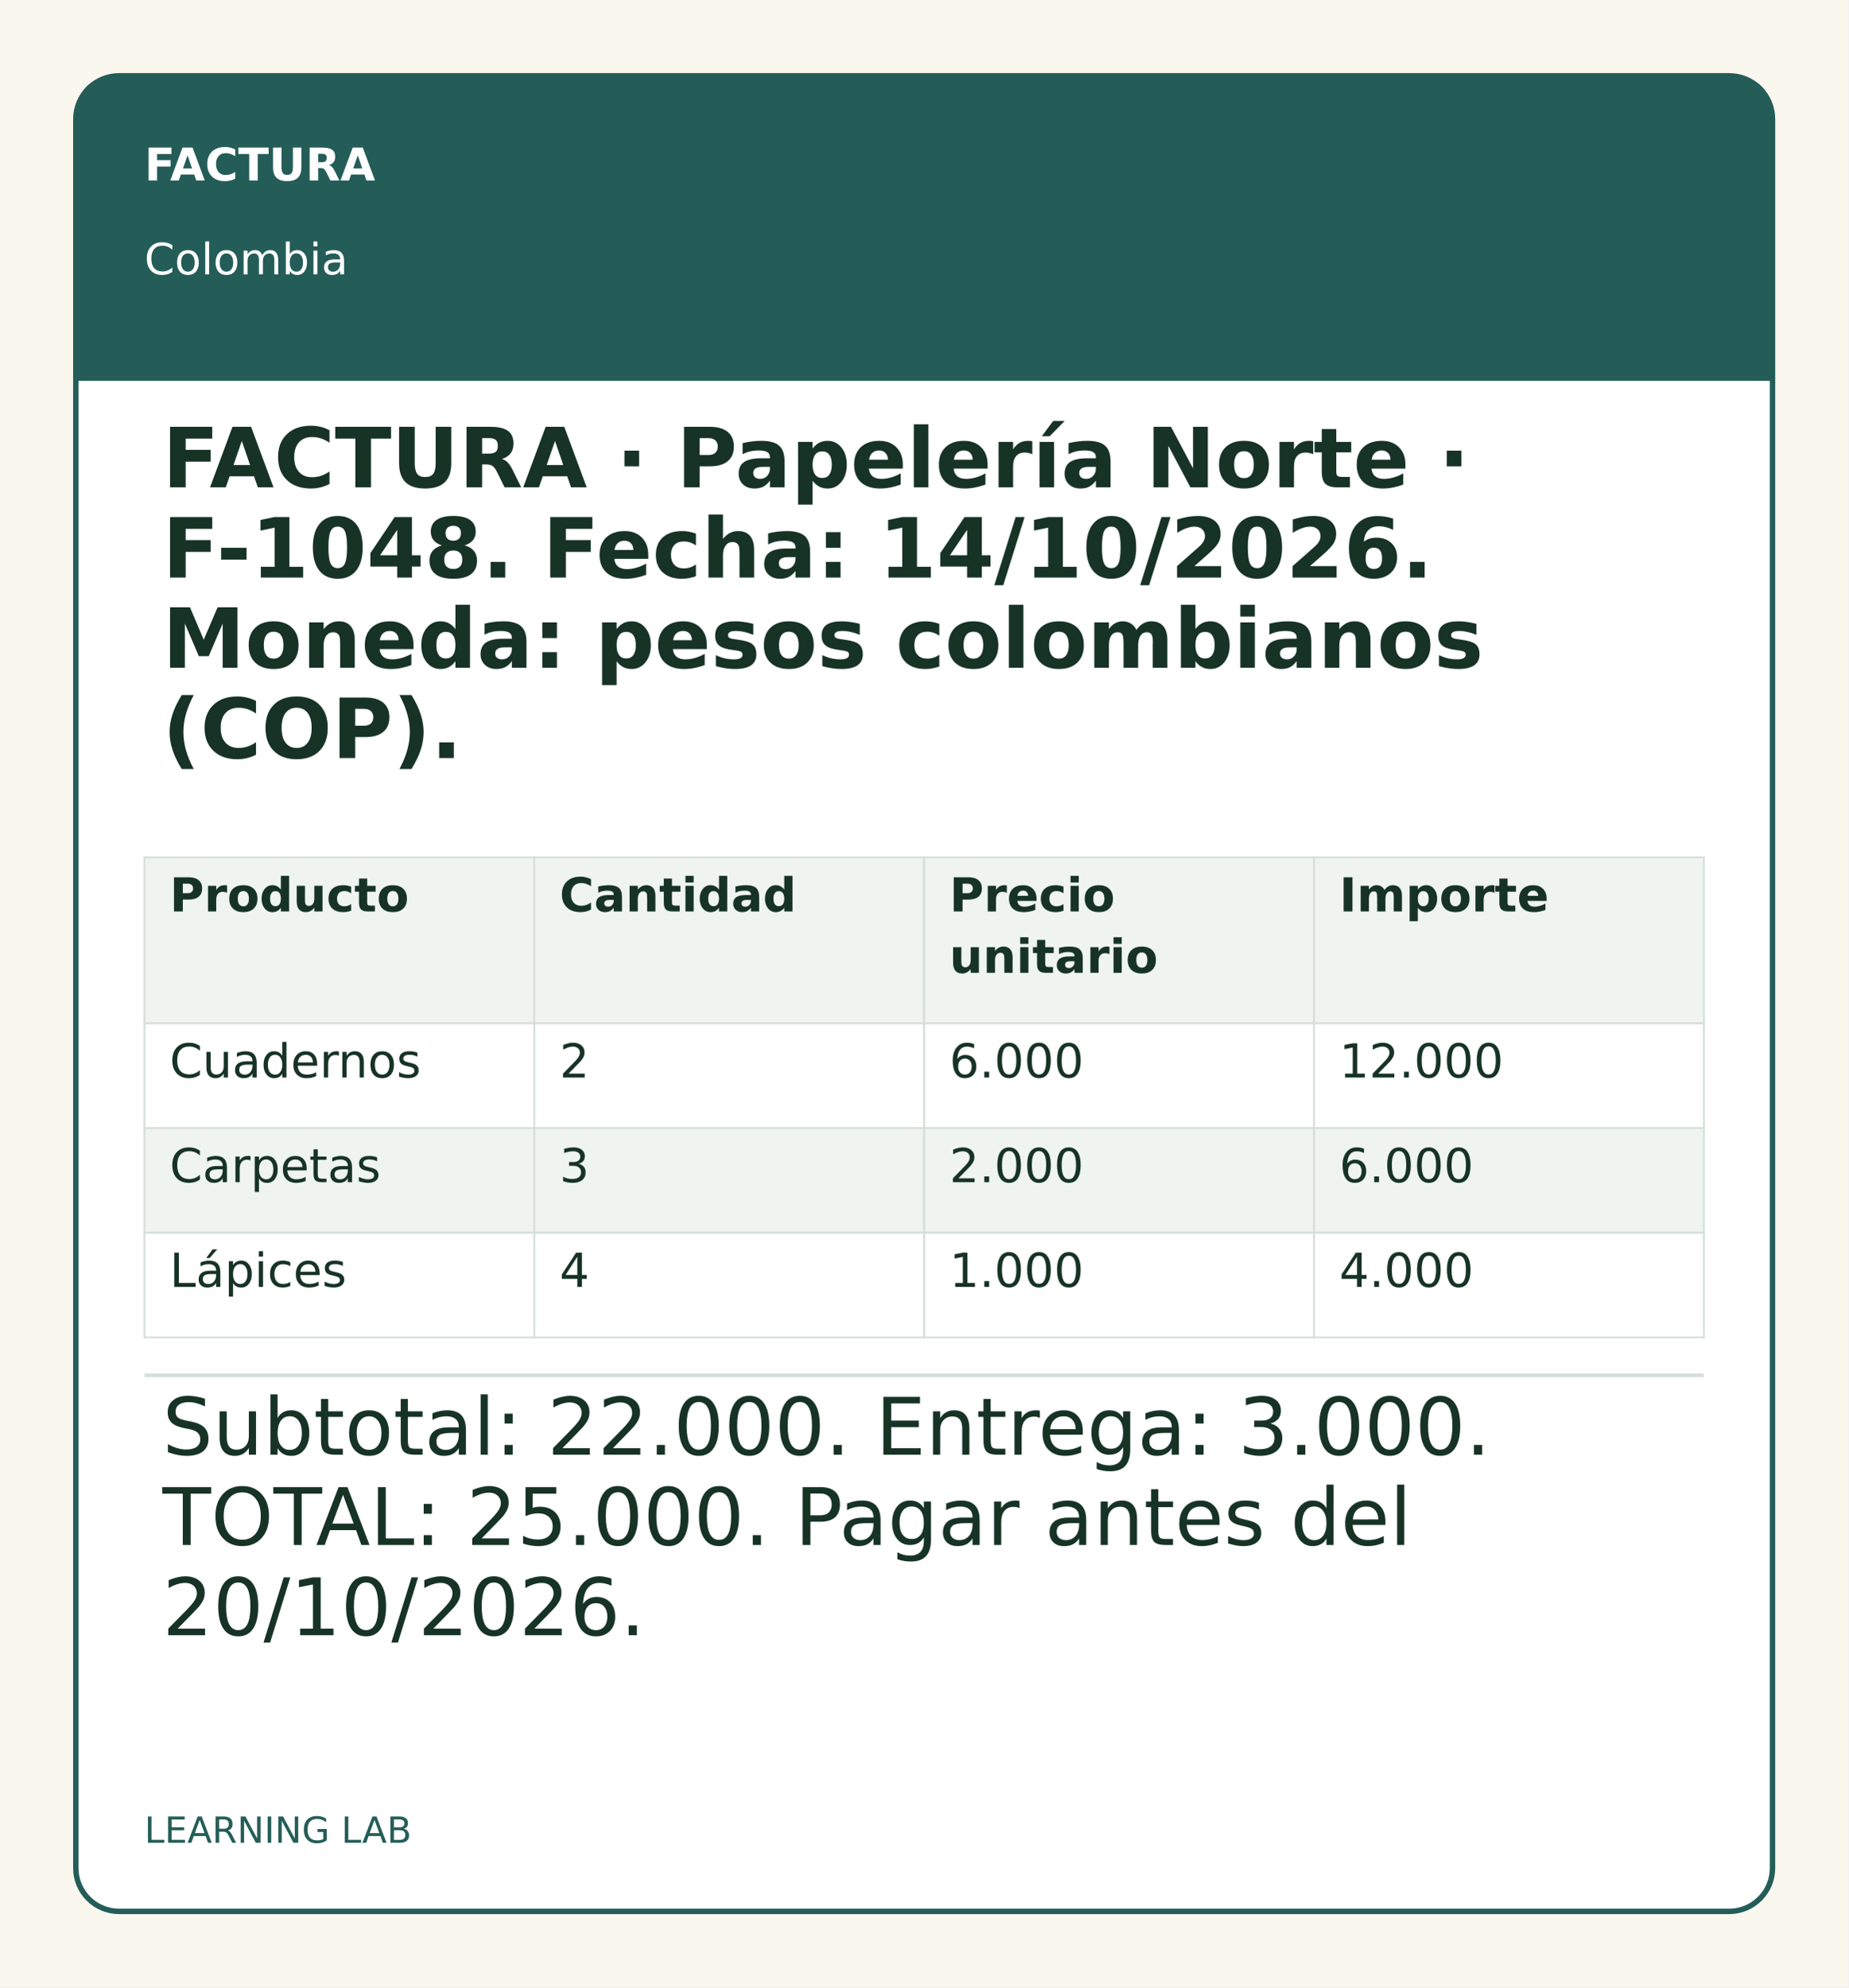
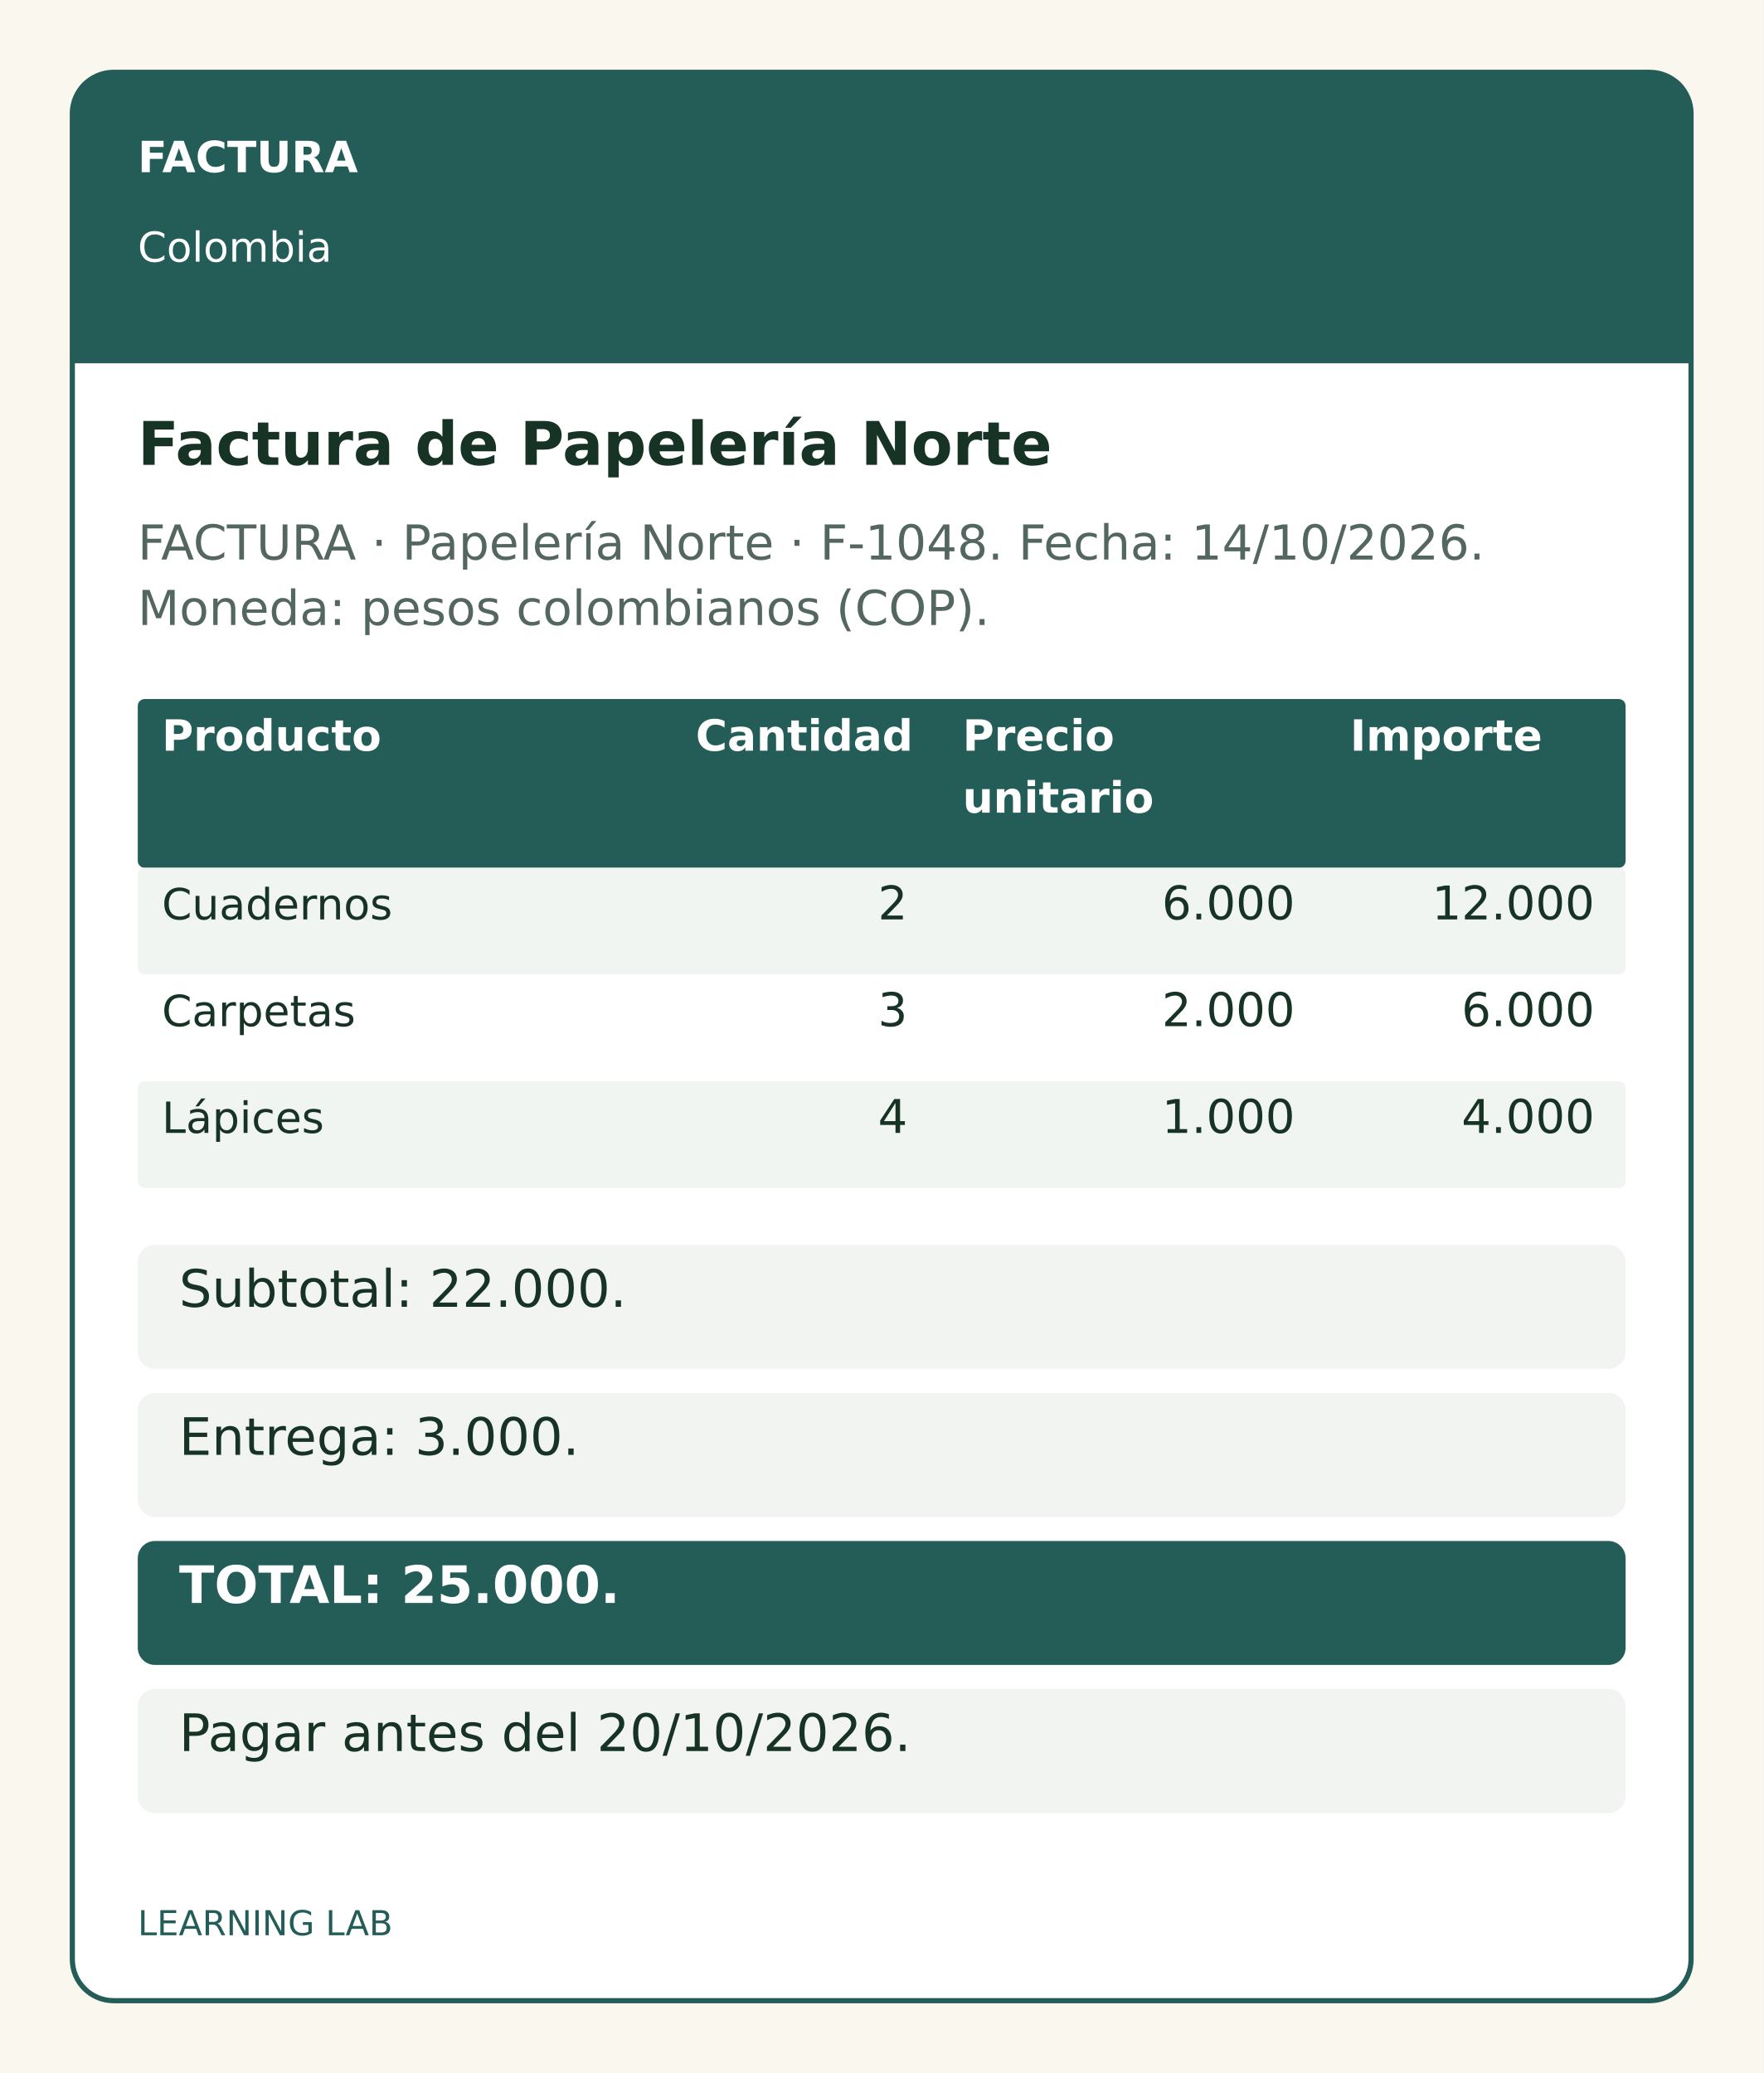
- <svg xmlns="http://www.w3.org/2000/svg" width="1024" height="1101" viewBox="0 0 1024 1101">
-   <rect width="1024" height="1101" fill="#faf7ef" />
-   <rect x="42" y="42" width="940" height="1017" rx="24" fill="white" stroke="#245d58" stroke-width="3" />
+ <svg xmlns="http://www.w3.org/2000/svg" width="1024" height="1204" viewBox="0 0 1024 1204">
+   <rect width="1024" height="1204" fill="#faf7ef" />
+   <rect x="42" y="42" width="940" height="1120" rx="24" fill="white" stroke="#245d58" stroke-width="3" />
  <path d="M42 66q0-24 24-24h892q24 0 24 24v145H42Z" fill="#245d58" />
-   <text x="80" y="100" font-family="DejaVu Sans, sans-serif" font-size="25" font-weight="bold" fill="white">FACTURA</text>
-   <text x="80" y="152" font-family="DejaVu Sans, sans-serif" font-size="24" font-weight="normal" fill="white">Colombia</text>
-   <text x="90" y="270" font-family="DejaVu Sans, sans-serif" font-size="46" font-weight="bold" fill="#173326">FACTURA · Papelería Norte ·</text>
-   <text x="90" y="320" font-family="DejaVu Sans, sans-serif" font-size="46" font-weight="bold" fill="#173326">F-1048. Fecha: 14/10/2026.</text>
-   <text x="90" y="370" font-family="DejaVu Sans, sans-serif" font-size="46" font-weight="bold" fill="#173326">Moneda: pesos colombianos</text>
-   <text x="90" y="420" font-family="DejaVu Sans, sans-serif" font-size="46" font-weight="bold" fill="#173326">(COP).</text>
-   <rect x="80.0" y="475" width="216.0" height="92" fill="#eff4f0" stroke="#d5ded8" />
-   <text x="94.0" y="505" font-family="DejaVu Sans, sans-serif" font-size="26" font-weight="bold" fill="#173326">Producto</text>
-   <rect x="296.0" y="475" width="216.0" height="92" fill="#eff4f0" stroke="#d5ded8" />
-   <text x="310.0" y="505" font-family="DejaVu Sans, sans-serif" font-size="26" font-weight="bold" fill="#173326">Cantidad</text>
-   <rect x="512.0" y="475" width="216.0" height="92" fill="#eff4f0" stroke="#d5ded8" />
-   <text x="526.0" y="505" font-family="DejaVu Sans, sans-serif" font-size="26" font-weight="bold" fill="#173326">Precio</text>
-   <text x="526.0" y="539" font-family="DejaVu Sans, sans-serif" font-size="26" font-weight="bold" fill="#173326">unitario</text>
-   <rect x="728.0" y="475" width="216.0" height="92" fill="#eff4f0" stroke="#d5ded8" />
-   <text x="742.0" y="505" font-family="DejaVu Sans, sans-serif" font-size="26" font-weight="bold" fill="#173326">Importe</text>
-   <rect x="80.0" y="567" width="216.0" height="58" fill="#fff" stroke="#d5ded8" />
-   <text x="94.0" y="597" font-family="DejaVu Sans, sans-serif" font-size="26" font-weight="normal" fill="#173326">Cuadernos</text>
-   <rect x="296.0" y="567" width="216.0" height="58" fill="#fff" stroke="#d5ded8" />
-   <text x="310.0" y="597" font-family="DejaVu Sans, sans-serif" font-size="26" font-weight="normal" fill="#173326">2</text>
-   <rect x="512.0" y="567" width="216.0" height="58" fill="#fff" stroke="#d5ded8" />
-   <text x="526.0" y="597" font-family="DejaVu Sans, sans-serif" font-size="26" font-weight="normal" fill="#173326">6.000</text>
-   <rect x="728.0" y="567" width="216.0" height="58" fill="#fff" stroke="#d5ded8" />
-   <text x="742.0" y="597" font-family="DejaVu Sans, sans-serif" font-size="26" font-weight="normal" fill="#173326">12.000</text>
-   <rect x="80.0" y="625" width="216.0" height="58" fill="#eff4f0" stroke="#d5ded8" />
-   <text x="94.0" y="655" font-family="DejaVu Sans, sans-serif" font-size="26" font-weight="normal" fill="#173326">Carpetas</text>
-   <rect x="296.0" y="625" width="216.0" height="58" fill="#eff4f0" stroke="#d5ded8" />
-   <text x="310.0" y="655" font-family="DejaVu Sans, sans-serif" font-size="26" font-weight="normal" fill="#173326">3</text>
-   <rect x="512.0" y="625" width="216.0" height="58" fill="#eff4f0" stroke="#d5ded8" />
-   <text x="526.0" y="655" font-family="DejaVu Sans, sans-serif" font-size="26" font-weight="normal" fill="#173326">2.000</text>
-   <rect x="728.0" y="625" width="216.0" height="58" fill="#eff4f0" stroke="#d5ded8" />
-   <text x="742.0" y="655" font-family="DejaVu Sans, sans-serif" font-size="26" font-weight="normal" fill="#173326">6.000</text>
-   <rect x="80.0" y="683" width="216.0" height="58" fill="#fff" stroke="#d5ded8" />
-   <text x="94.0" y="713" font-family="DejaVu Sans, sans-serif" font-size="26" font-weight="normal" fill="#173326">Lápices</text>
-   <rect x="296.0" y="683" width="216.0" height="58" fill="#fff" stroke="#d5ded8" />
-   <text x="310.0" y="713" font-family="DejaVu Sans, sans-serif" font-size="26" font-weight="normal" fill="#173326">4</text>
-   <rect x="512.0" y="683" width="216.0" height="58" fill="#fff" stroke="#d5ded8" />
-   <text x="526.0" y="713" font-family="DejaVu Sans, sans-serif" font-size="26" font-weight="normal" fill="#173326">1.000</text>
-   <rect x="728.0" y="683" width="216.0" height="58" fill="#fff" stroke="#d5ded8" />
-   <text x="742.0" y="713" font-family="DejaVu Sans, sans-serif" font-size="26" font-weight="normal" fill="#173326">4.000</text>
-   <path d="M80 762h864" stroke="#d5ded8" stroke-width="2" />
-   <text x="90" y="806" font-family="DejaVu Sans, sans-serif" font-size="44" font-weight="normal" fill="#173326">Subtotal: 22.000. Entrega: 3.000.</text>
-   <text x="90" y="856" font-family="DejaVu Sans, sans-serif" font-size="44" font-weight="normal" fill="#173326">TOTAL: 25.000. Pagar antes del</text>
-   <text x="90" y="906" font-family="DejaVu Sans, sans-serif" font-size="44" font-weight="normal" fill="#173326">20/10/2026.</text>
-   <text x="80" y="1021" font-family="DejaVu Sans, sans-serif" font-size="20" font-weight="normal" fill="#245d58">LEARNING LAB</text>
+   <text x="80" y="100" data-right="960" font-family="DejaVu Sans, sans-serif" font-size="25" font-weight="bold" fill="white">FACTURA</text>
+   <text x="80" y="152" data-right="960" font-family="DejaVu Sans, sans-serif" font-size="24" font-weight="normal" fill="white">Colombia</text>
+   <text x="80" y="270" data-right="960" font-family="DejaVu Sans, sans-serif" font-size="35" font-weight="bold" fill="#173326">Factura de Papelería Norte</text>
+   <text x="80" y="325" data-right="960" font-family="DejaVu Sans, sans-serif" font-size="28" font-weight="normal" fill="#53665f">FACTURA · Papelería Norte · F-1048. Fecha: 14/10/2026.</text>
+   <text x="80" y="363" data-right="960" font-family="DejaVu Sans, sans-serif" font-size="28" font-weight="normal" fill="#53665f">Moneda: pesos colombianos (COP).</text>
+   <rect x="80" y="406" width="864" height="98" rx="4" fill="#245d58" />
+   <text x="94" y="436" data-right="376" font-family="DejaVu Sans, sans-serif" font-size="25" font-weight="bold" fill="white">Producto</text>
+   <text x="404" y="436" data-right="531" font-family="DejaVu Sans, sans-serif" font-size="25" font-weight="bold" fill="white">Cantidad</text>
+   <text x="559" y="436" data-right="756" font-family="DejaVu Sans, sans-serif" font-size="25" font-weight="bold" fill="white">Precio</text>
+   <text x="559" y="472" data-right="756" font-family="DejaVu Sans, sans-serif" font-size="25" font-weight="bold" fill="white">unitario</text>
+   <text x="784" y="436" data-right="930" font-family="DejaVu Sans, sans-serif" font-size="25" font-weight="bold" fill="white">Importe</text>
+   <rect x="80" y="504" width="864" height="62" rx="4" fill="#f0f5f2" />
+   <text x="94" y="534" data-right="376" font-family="DejaVu Sans, sans-serif" font-size="25" font-weight="normal" fill="#173326">Cuadernos</text>
+   <text x="527" y="534" text-anchor="end" font-family="DejaVu Sans, sans-serif" font-size="27" fill="#173326">2</text>
+   <text x="752" y="534" text-anchor="end" font-family="DejaVu Sans, sans-serif" font-size="27" fill="#173326">6.000</text>
+   <text x="926" y="534" text-anchor="end" font-family="DejaVu Sans, sans-serif" font-size="27" fill="#173326">12.000</text>
+   <rect x="80" y="566" width="864" height="62" rx="4" fill="#ffffff" />
+   <text x="94" y="596" data-right="376" font-family="DejaVu Sans, sans-serif" font-size="25" font-weight="normal" fill="#173326">Carpetas</text>
+   <text x="527" y="596" text-anchor="end" font-family="DejaVu Sans, sans-serif" font-size="27" fill="#173326">3</text>
+   <text x="752" y="596" text-anchor="end" font-family="DejaVu Sans, sans-serif" font-size="27" fill="#173326">2.000</text>
+   <text x="926" y="596" text-anchor="end" font-family="DejaVu Sans, sans-serif" font-size="27" fill="#173326">6.000</text>
+   <rect x="80" y="628" width="864" height="62" rx="4" fill="#f0f5f2" />
+   <text x="94" y="658" data-right="376" font-family="DejaVu Sans, sans-serif" font-size="25" font-weight="normal" fill="#173326">Lápices</text>
+   <text x="527" y="658" text-anchor="end" font-family="DejaVu Sans, sans-serif" font-size="27" fill="#173326">4</text>
+   <text x="752" y="658" text-anchor="end" font-family="DejaVu Sans, sans-serif" font-size="27" fill="#173326">1.000</text>
+   <text x="926" y="658" text-anchor="end" font-family="DejaVu Sans, sans-serif" font-size="27" fill="#173326">4.000</text>
+   <rect x="80" y="723" width="864" height="72" rx="10" fill="#f1f4f0" />
+   <text x="104" y="759" data-right="960" font-family="DejaVu Sans, sans-serif" font-size="30" font-weight="normal" fill="#173326">Subtotal: 22.000.</text>
+   <rect x="80" y="809" width="864" height="72" rx="10" fill="#f1f4f0" />
+   <text x="104" y="845" data-right="960" font-family="DejaVu Sans, sans-serif" font-size="30" font-weight="normal" fill="#173326">Entrega: 3.000.</text>
+   <rect x="80" y="895" width="864" height="72" rx="10" fill="#245d58" />
+   <text x="104" y="931" data-right="960" font-family="DejaVu Sans, sans-serif" font-size="30" font-weight="bold" fill="white">TOTAL: 25.000.</text>
+   <rect x="80" y="981" width="864" height="72" rx="10" fill="#f1f4f0" />
+   <text x="104" y="1017" data-right="960" font-family="DejaVu Sans, sans-serif" font-size="30" font-weight="normal" fill="#173326">Pagar antes del 20/10/2026.</text>
+   <text x="80" y="1124" data-right="960" font-family="DejaVu Sans, sans-serif" font-size="20" font-weight="normal" fill="#245d58">LEARNING LAB</text>
</svg>
